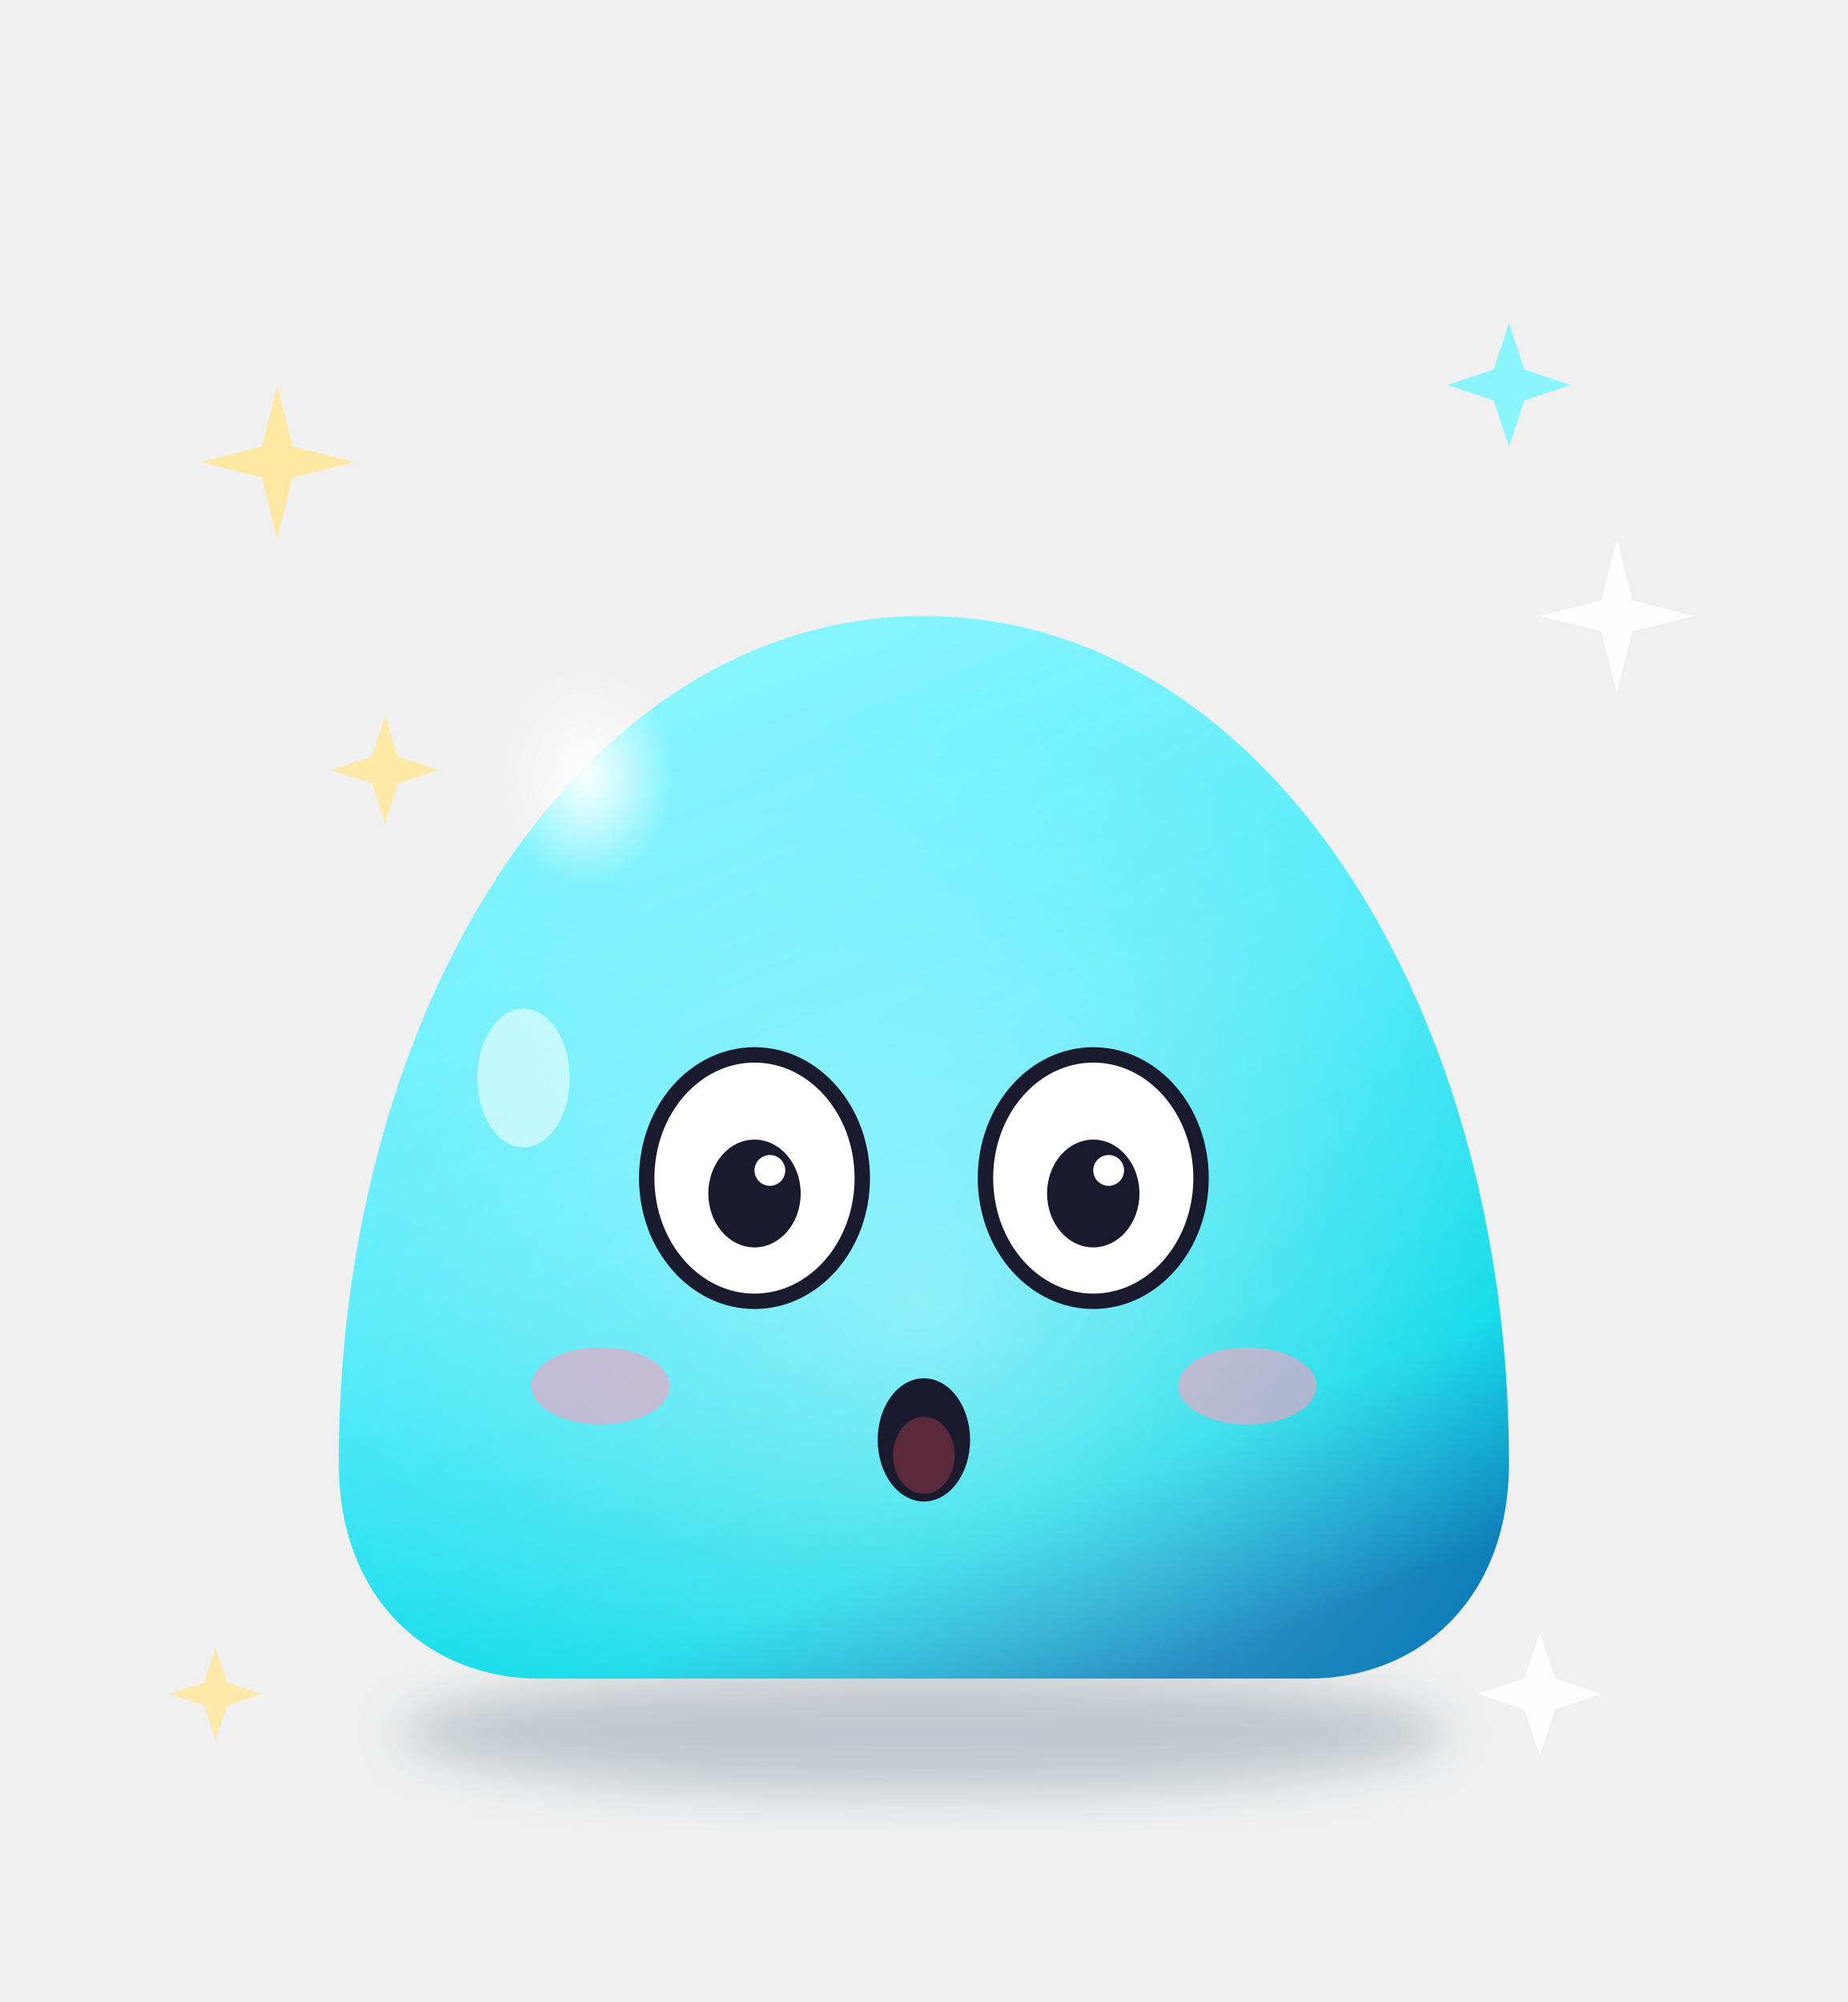
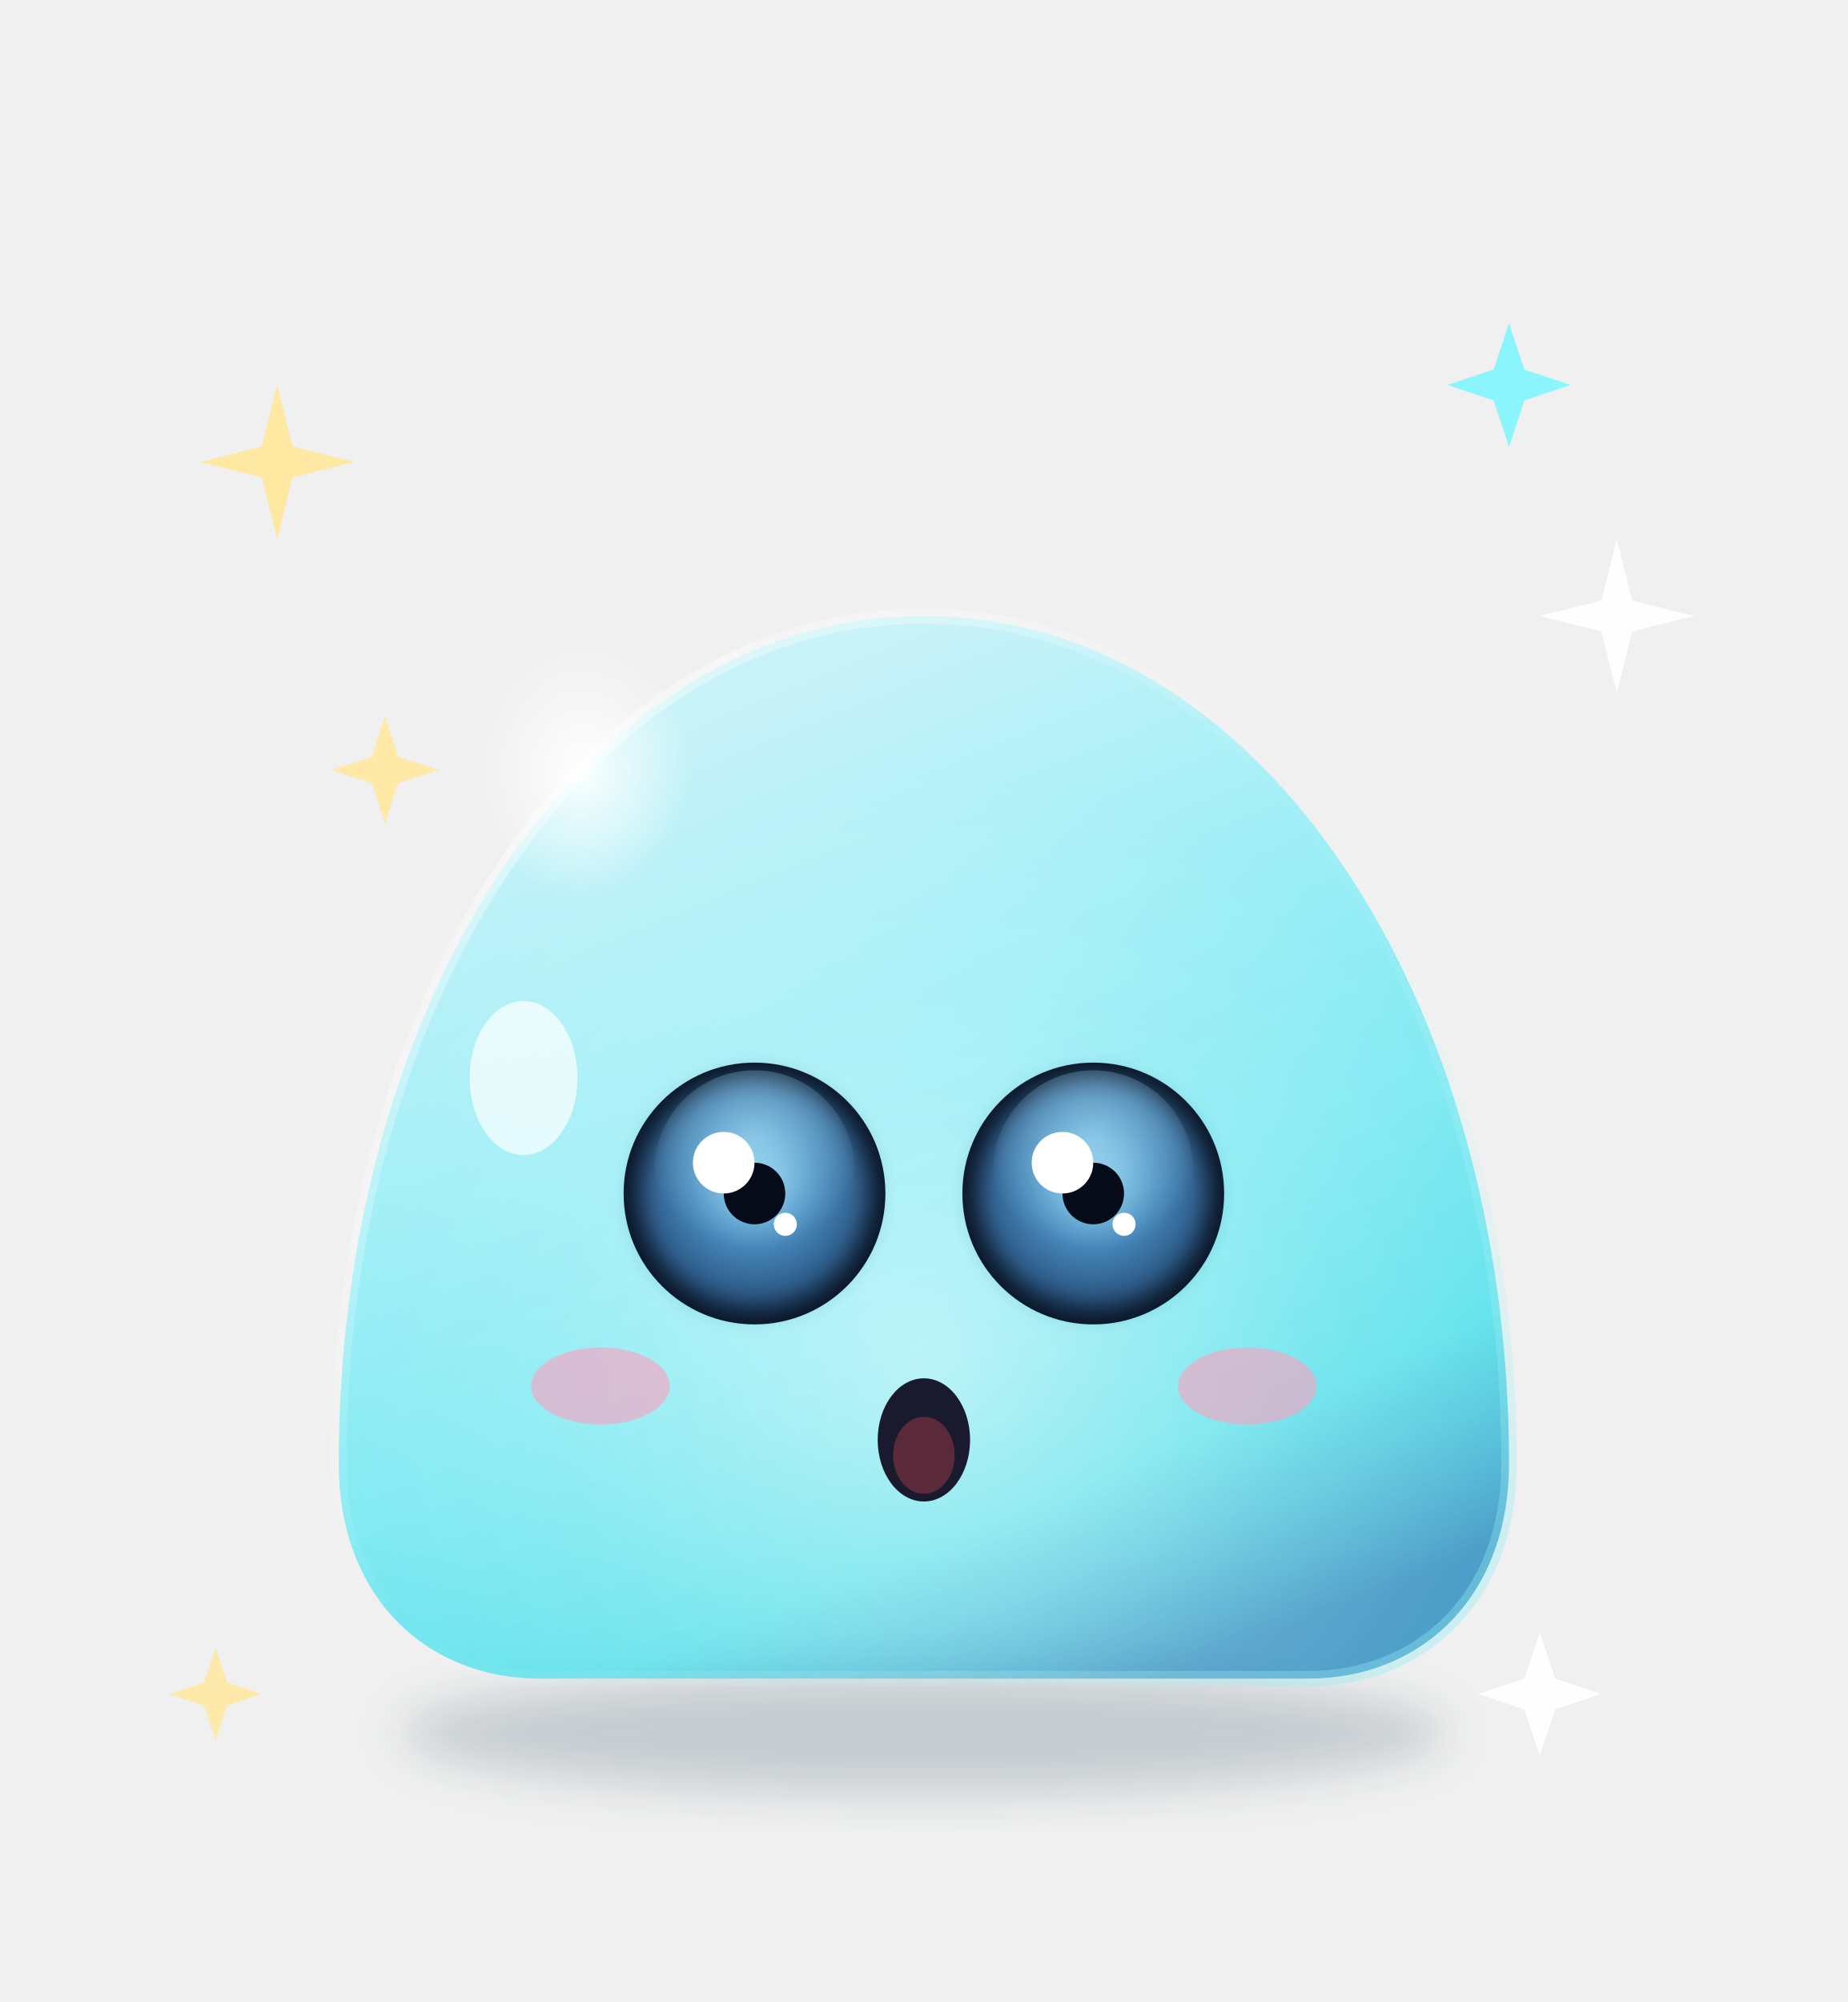
<svg xmlns="http://www.w3.org/2000/svg" viewBox="0 0 240 260" width="240" height="260">
  <defs>
    <linearGradient id="bodyGrad" x1="30%" y1="10%" x2="70%" y2="100%">
-       <stop offset="0%" stop-color="#7FF5FF" stop-opacity="0.95" />
-       <stop offset="40%" stop-color="#4AEBFB" stop-opacity="0.92" />
-       <stop offset="80%" stop-color="#00D9E8" stop-opacity="0.95" />
-       <stop offset="100%" stop-color="#0077B6" stop-opacity="0.95" />
+       <stop offset="0%" stop-color="#A8F5FF" stop-opacity="0.55" />
+       <stop offset="40%" stop-color="#4AEBFB" stop-opacity="0.55" />
+       <stop offset="80%" stop-color="#00D9E8" stop-opacity="0.6" />
+       <stop offset="100%" stop-color="#0077B6" stop-opacity="0.7" />
    </linearGradient>
-     <radialGradient id="glassInner" cx="50%" cy="65%" r="55%">
-       <stop offset="0%" stop-color="#FFFFFF" stop-opacity="0.45" />
+     <radialGradient id="glassInner" cx="50%" cy="70%" r="55%">
+       <stop offset="0%" stop-color="#FFFFFF" stop-opacity="0.5" />
+       <stop offset="60%" stop-color="#FFFFFF" stop-opacity="0.15" />
      <stop offset="100%" stop-color="#FFFFFF" stop-opacity="0" />
    </radialGradient>
-     <radialGradient id="hiTop" cx="35%" cy="28%" r="22%">
-       <stop offset="0%" stop-color="#FFFFFF" stop-opacity="0.95" />
+     <radialGradient id="hiTop" cx="35%" cy="28%" r="25%">
+       <stop offset="0%" stop-color="#FFFFFF" stop-opacity="0.9" />
      <stop offset="100%" stop-color="#FFFFFF" stop-opacity="0" />
+     </radialGradient>
+     <linearGradient id="edgeLight" x1="0%" y1="0%" x2="100%" y2="100%">
+       <stop offset="0%" stop-color="#FFFFFF" stop-opacity="0.7" />
+       <stop offset="50%" stop-color="#FFFFFF" stop-opacity="0" />
+       <stop offset="100%" stop-color="#7FE8F0" stop-opacity="0.5" />
+     </linearGradient>
+     <radialGradient id="aiboIris" cx="50%" cy="45%" r="60%">
+       <stop offset="0%" stop-color="#9FE0F5" />
+       <stop offset="40%" stop-color="#4A90C4" />
+       <stop offset="80%" stop-color="#2E5C8A" />
+       <stop offset="100%" stop-color="#1B3A5C" />
+     </radialGradient>
+     <radialGradient id="aiboGlow" cx="50%" cy="35%" r="55%">
+       <stop offset="0%" stop-color="#9FD8F2" stop-opacity="0.7" />
+       <stop offset="100%" stop-color="#9FD8F2" stop-opacity="0" />
    </radialGradient>
    <filter id="bodyShadow" x="-30%" y="-30%" width="160%" height="160%">
      <feGaussianBlur stdDeviation="3" />
    </filter>
+     <filter id="eyeBloom" x="-50%" y="-50%" width="200%" height="200%">
+       <feGaussianBlur stdDeviation="1.5" />
+     </filter>
  </defs>
-   <ellipse cx="120" cy="225" rx="68" ry="8" fill="#1A3F55" opacity="0.22" filter="url(#bodyShadow)" />
+   <ellipse cx="120" cy="225" rx="68" ry="8" fill="#1A3F55" opacity="0.2" filter="url(#bodyShadow)" />
  <g class="moodie-body">
-     <path fill="url(#bodyGrad)" d="       M 70 218       C 56 218, 44 208, 44 190       C 44 130, 76 80, 120 80       C 164 80, 196 130, 196 190       C 196 208, 184 218, 170 218       Z" />
-     <path fill="url(#glassInner)" d="       M 70 218       C 56 218, 44 208, 44 190       C 44 130, 76 80, 120 80       C 164 80, 196 130, 196 190       C 196 208, 184 218, 170 218       Z" />
-     <ellipse cx="84" cy="115" rx="26" ry="32" fill="url(#hiTop)" />
-     <ellipse cx="68" cy="140" rx="6" ry="9" fill="#FFFFFF" opacity="0.55" />
+     <path fill="url(#bodyGrad)" d="       M 70 218 C 56 218, 44 208, 44 190       C 44 130, 76 80, 120 80       C 164 80, 196 130, 196 190       C 196 208, 184 218, 170 218 Z" />
+     <path fill="url(#glassInner)" d="       M 70 218 C 56 218, 44 208, 44 190       C 44 130, 76 80, 120 80       C 164 80, 196 130, 196 190       C 196 208, 184 218, 170 218 Z" />
+     <path fill="none" stroke="url(#edgeLight)" stroke-width="2" opacity="0.85" d="       M 70 218 C 56 218, 44 208, 44 190       C 44 130, 76 80, 120 80       C 164 80, 196 130, 196 190       C 196 208, 184 218, 170 218 Z" />
+     <ellipse cx="84" cy="115" rx="28" ry="34" fill="url(#hiTop)" />
+     <ellipse cx="68" cy="140" rx="7" ry="10" fill="#FFFFFF" opacity="0.7" />
    <g class="moodie-eyes">
-       <ellipse cx="98" cy="153" rx="14" ry="16" fill="#FFFFFF" stroke="#1A1A2E" stroke-width="2" />
-       <ellipse cx="98" cy="155" rx="6" ry="7" fill="#1A1A2E" />
-       <circle cx="100" cy="152" r="2" fill="#FFFFFF" />
-       <ellipse cx="142" cy="153" rx="14" ry="16" fill="#FFFFFF" stroke="#1A1A2E" stroke-width="2" />
-       <ellipse cx="142" cy="155" rx="6" ry="7" fill="#1A1A2E" />
-       <circle cx="144" cy="152" r="2" fill="#FFFFFF" />
+       <circle cx="98" cy="155" r="17" fill="#0A1525" />
+       <circle cx="98" cy="155" r="15" fill="url(#aiboIris)" filter="url(#eyeBloom)" />
+       <circle cx="98" cy="152" r="13" fill="url(#aiboGlow)" />
+       <circle cx="98" cy="155" r="4" fill="#050B18" />
+       <circle cx="94" cy="151" r="4" fill="#FFFFFF" />
+       <circle cx="102" cy="159" r="1.5" fill="#FFFFFF" />
+       <circle cx="142" cy="155" r="17" fill="#0A1525" />
+       <circle cx="142" cy="155" r="15" fill="url(#aiboIris)" filter="url(#eyeBloom)" />
+       <circle cx="142" cy="152" r="13" fill="url(#aiboGlow)" />
+       <circle cx="142" cy="155" r="4" fill="#050B18" />
+       <circle cx="138" cy="151" r="4" fill="#FFFFFF" />
+       <circle cx="146" cy="159" r="1.5" fill="#FFFFFF" />
    </g>
    <ellipse cx="120" cy="187" rx="6" ry="8" fill="#1A1A2E" />
    <ellipse cx="120" cy="189" rx="4" ry="5" fill="#5A2A3A" />
    <ellipse cx="78" cy="180" rx="9" ry="5" fill="#FF9EBE" opacity="0.6" />
    <ellipse cx="162" cy="180" rx="9" ry="5" fill="#FF9EBE" opacity="0.6" />
  </g>
  <g class="moodie-sparkles">
-     <g class="sparkle sparkle-1" transform="translate(36 60)">
+     <g transform="translate(36 60)">
      <path d="M0 -10 L 2 -2 L 10 0 L 2 2 L 0 10 L -2 2 L -10 0 L -2 -2 Z" fill="#FFE89E" opacity="0.95" />
    </g>
-     <g class="sparkle sparkle-2" transform="translate(210 80)">
+     <g transform="translate(210 80)">
      <path d="M0 -10 L 2 -2 L 10 0 L 2 2 L 0 10 L -2 2 L -10 0 L -2 -2 Z" fill="#FFFFFF" opacity="0.95" />
    </g>
-     <g class="sparkle sparkle-3" transform="translate(196 50)">
+     <g transform="translate(196 50)">
      <path d="M0 -8 L 2 -2 L 8 0 L 2 2 L 0 8 L -2 2 L -8 0 L -2 -2 Z" fill="#7FF5FF" opacity="0.9" />
    </g>
-     <g class="sparkle sparkle-4" transform="translate(50 100)">
+     <g transform="translate(50 100)">
      <path d="M0 -7 L 1.7 -1.7 L 7 0 L 1.7 1.7 L 0 7 L -1.7 1.7 L -7 0 L -1.7 -1.7 Z" fill="#FFE89E" opacity="0.9" />
    </g>
-     <g class="sparkle sparkle-5" transform="translate(200 220)">
+     <g transform="translate(200 220)">
      <path d="M0 -8 L 2 -2 L 8 0 L 2 2 L 0 8 L -2 2 L -8 0 L -2 -2 Z" fill="#FFFFFF" opacity="0.95" />
    </g>
-     <g class="sparkle sparkle-6" transform="translate(28 220)">
+     <g transform="translate(28 220)">
      <path d="M0 -6 L 1.5 -1.5 L 6 0 L 1.5 1.5 L 0 6 L -1.5 1.5 L -6 0 L -1.5 -1.5 Z" fill="#FFE89E" opacity="0.85" />
    </g>
  </g>
</svg>
